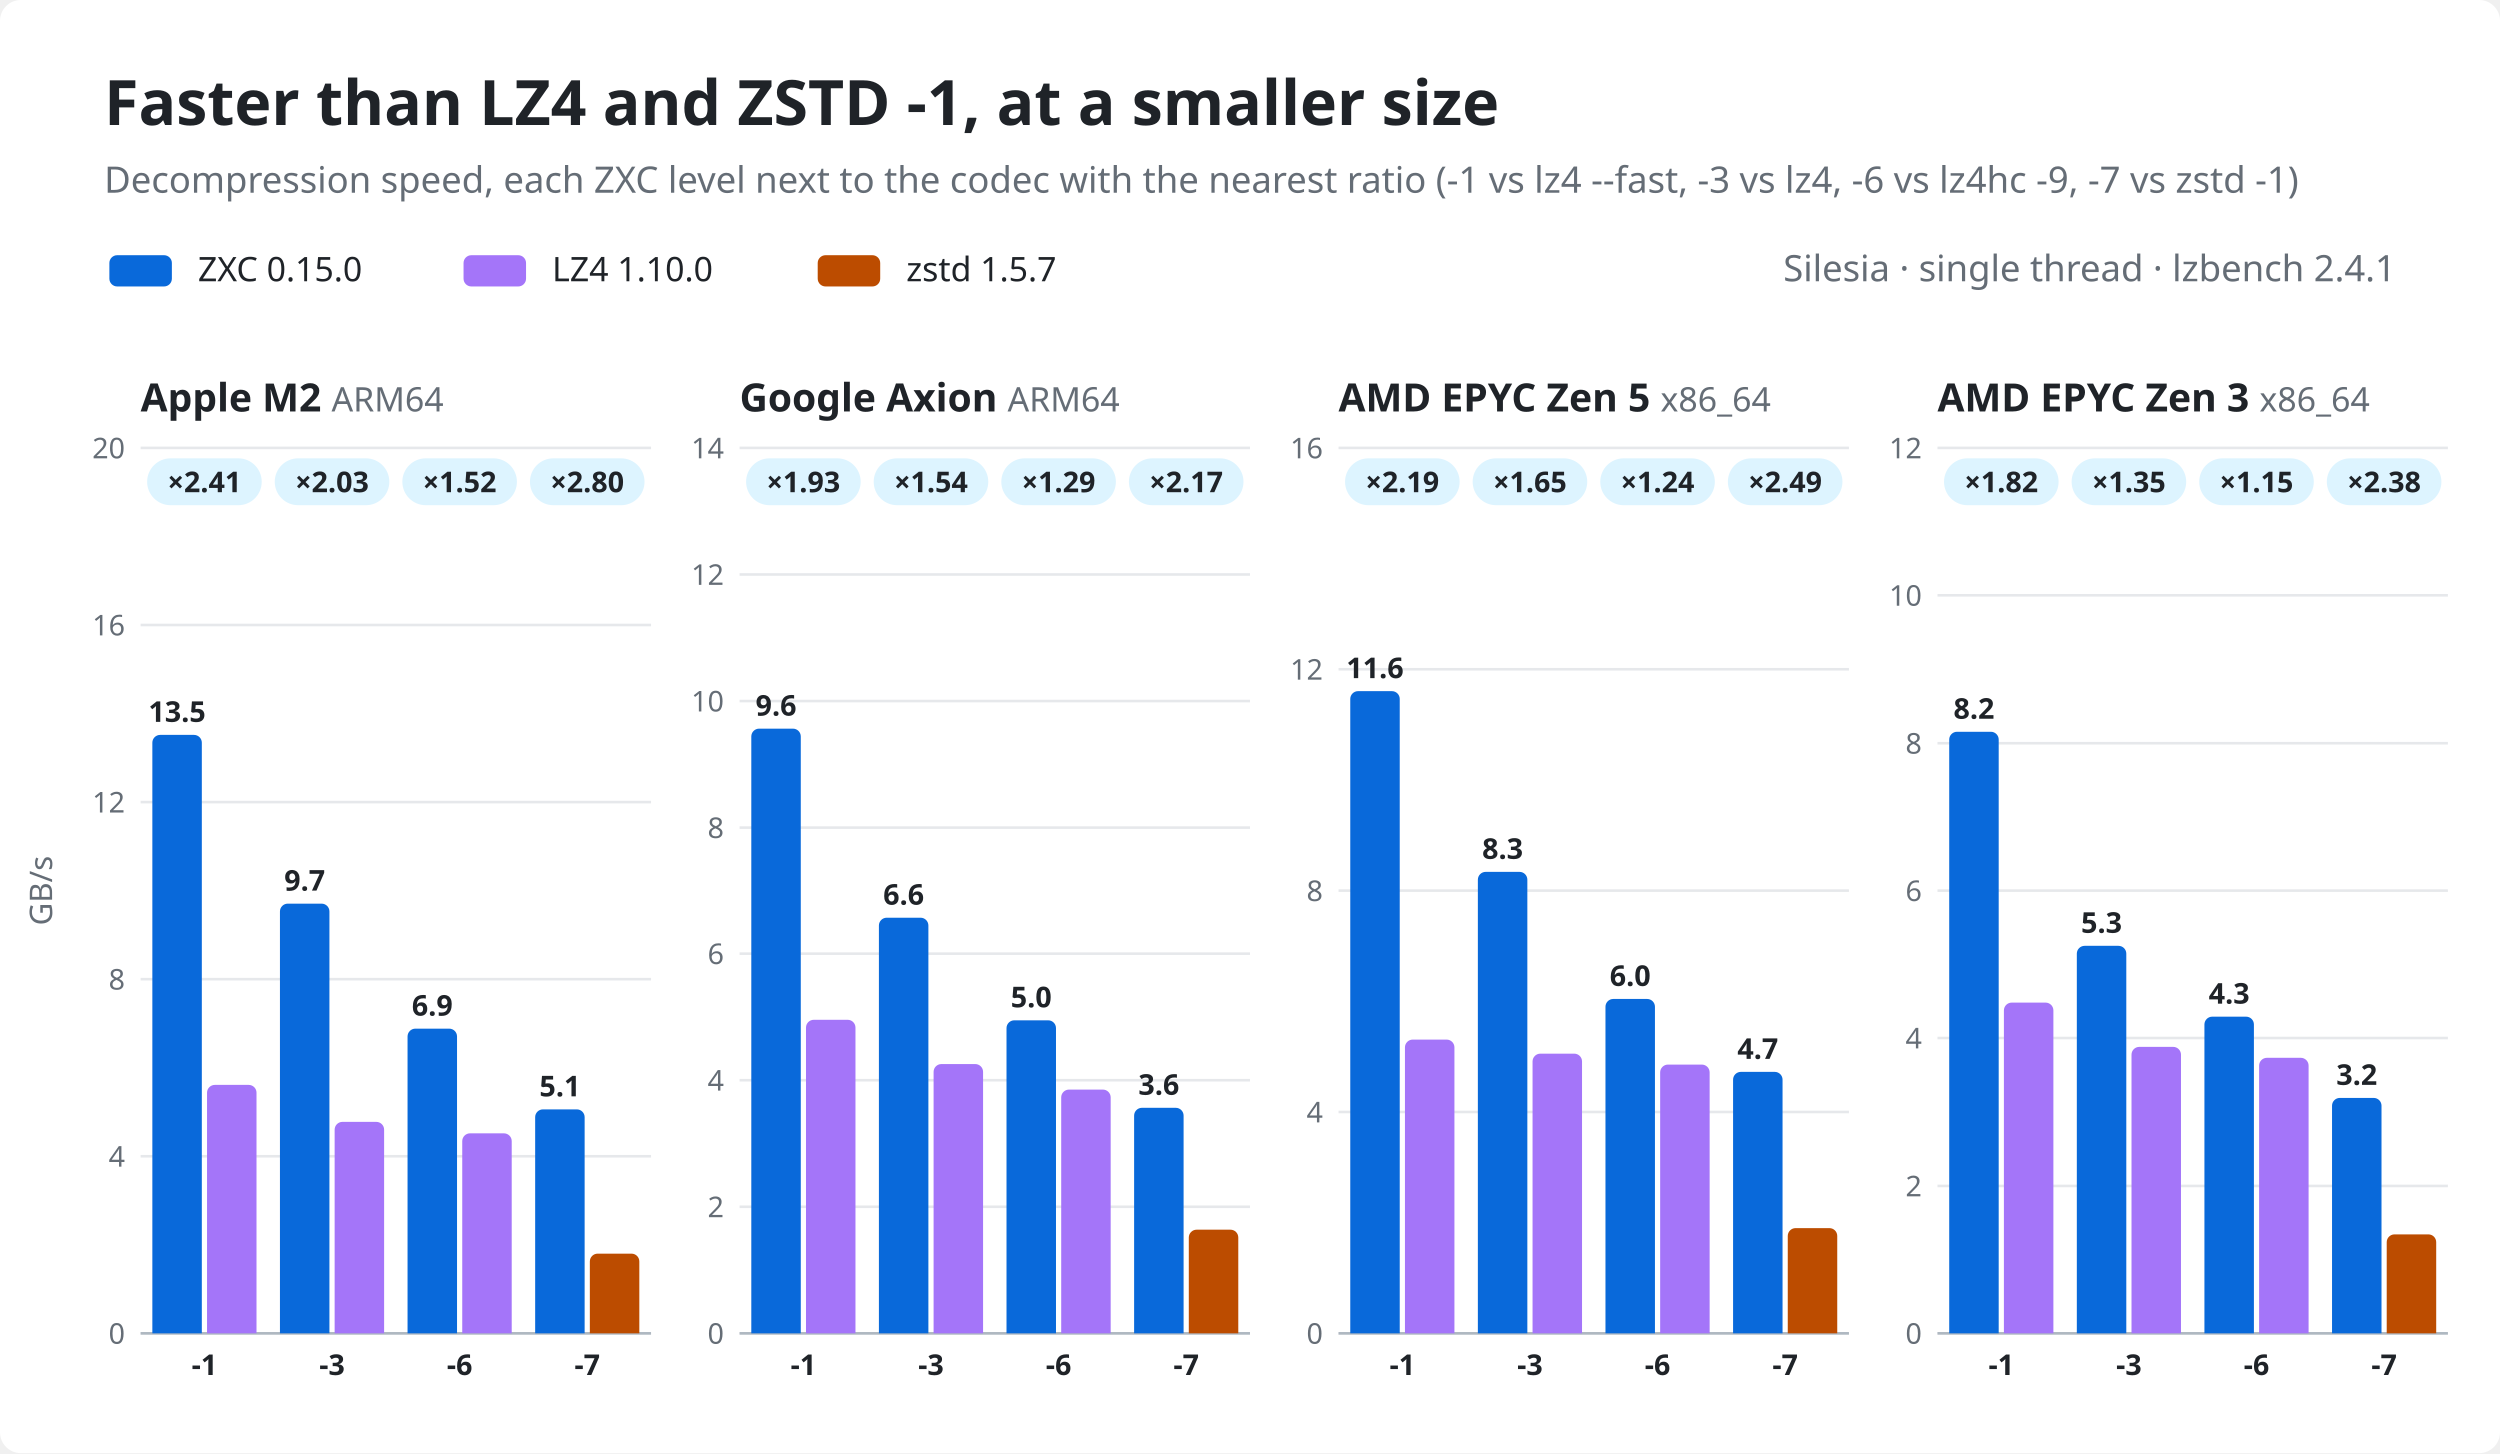
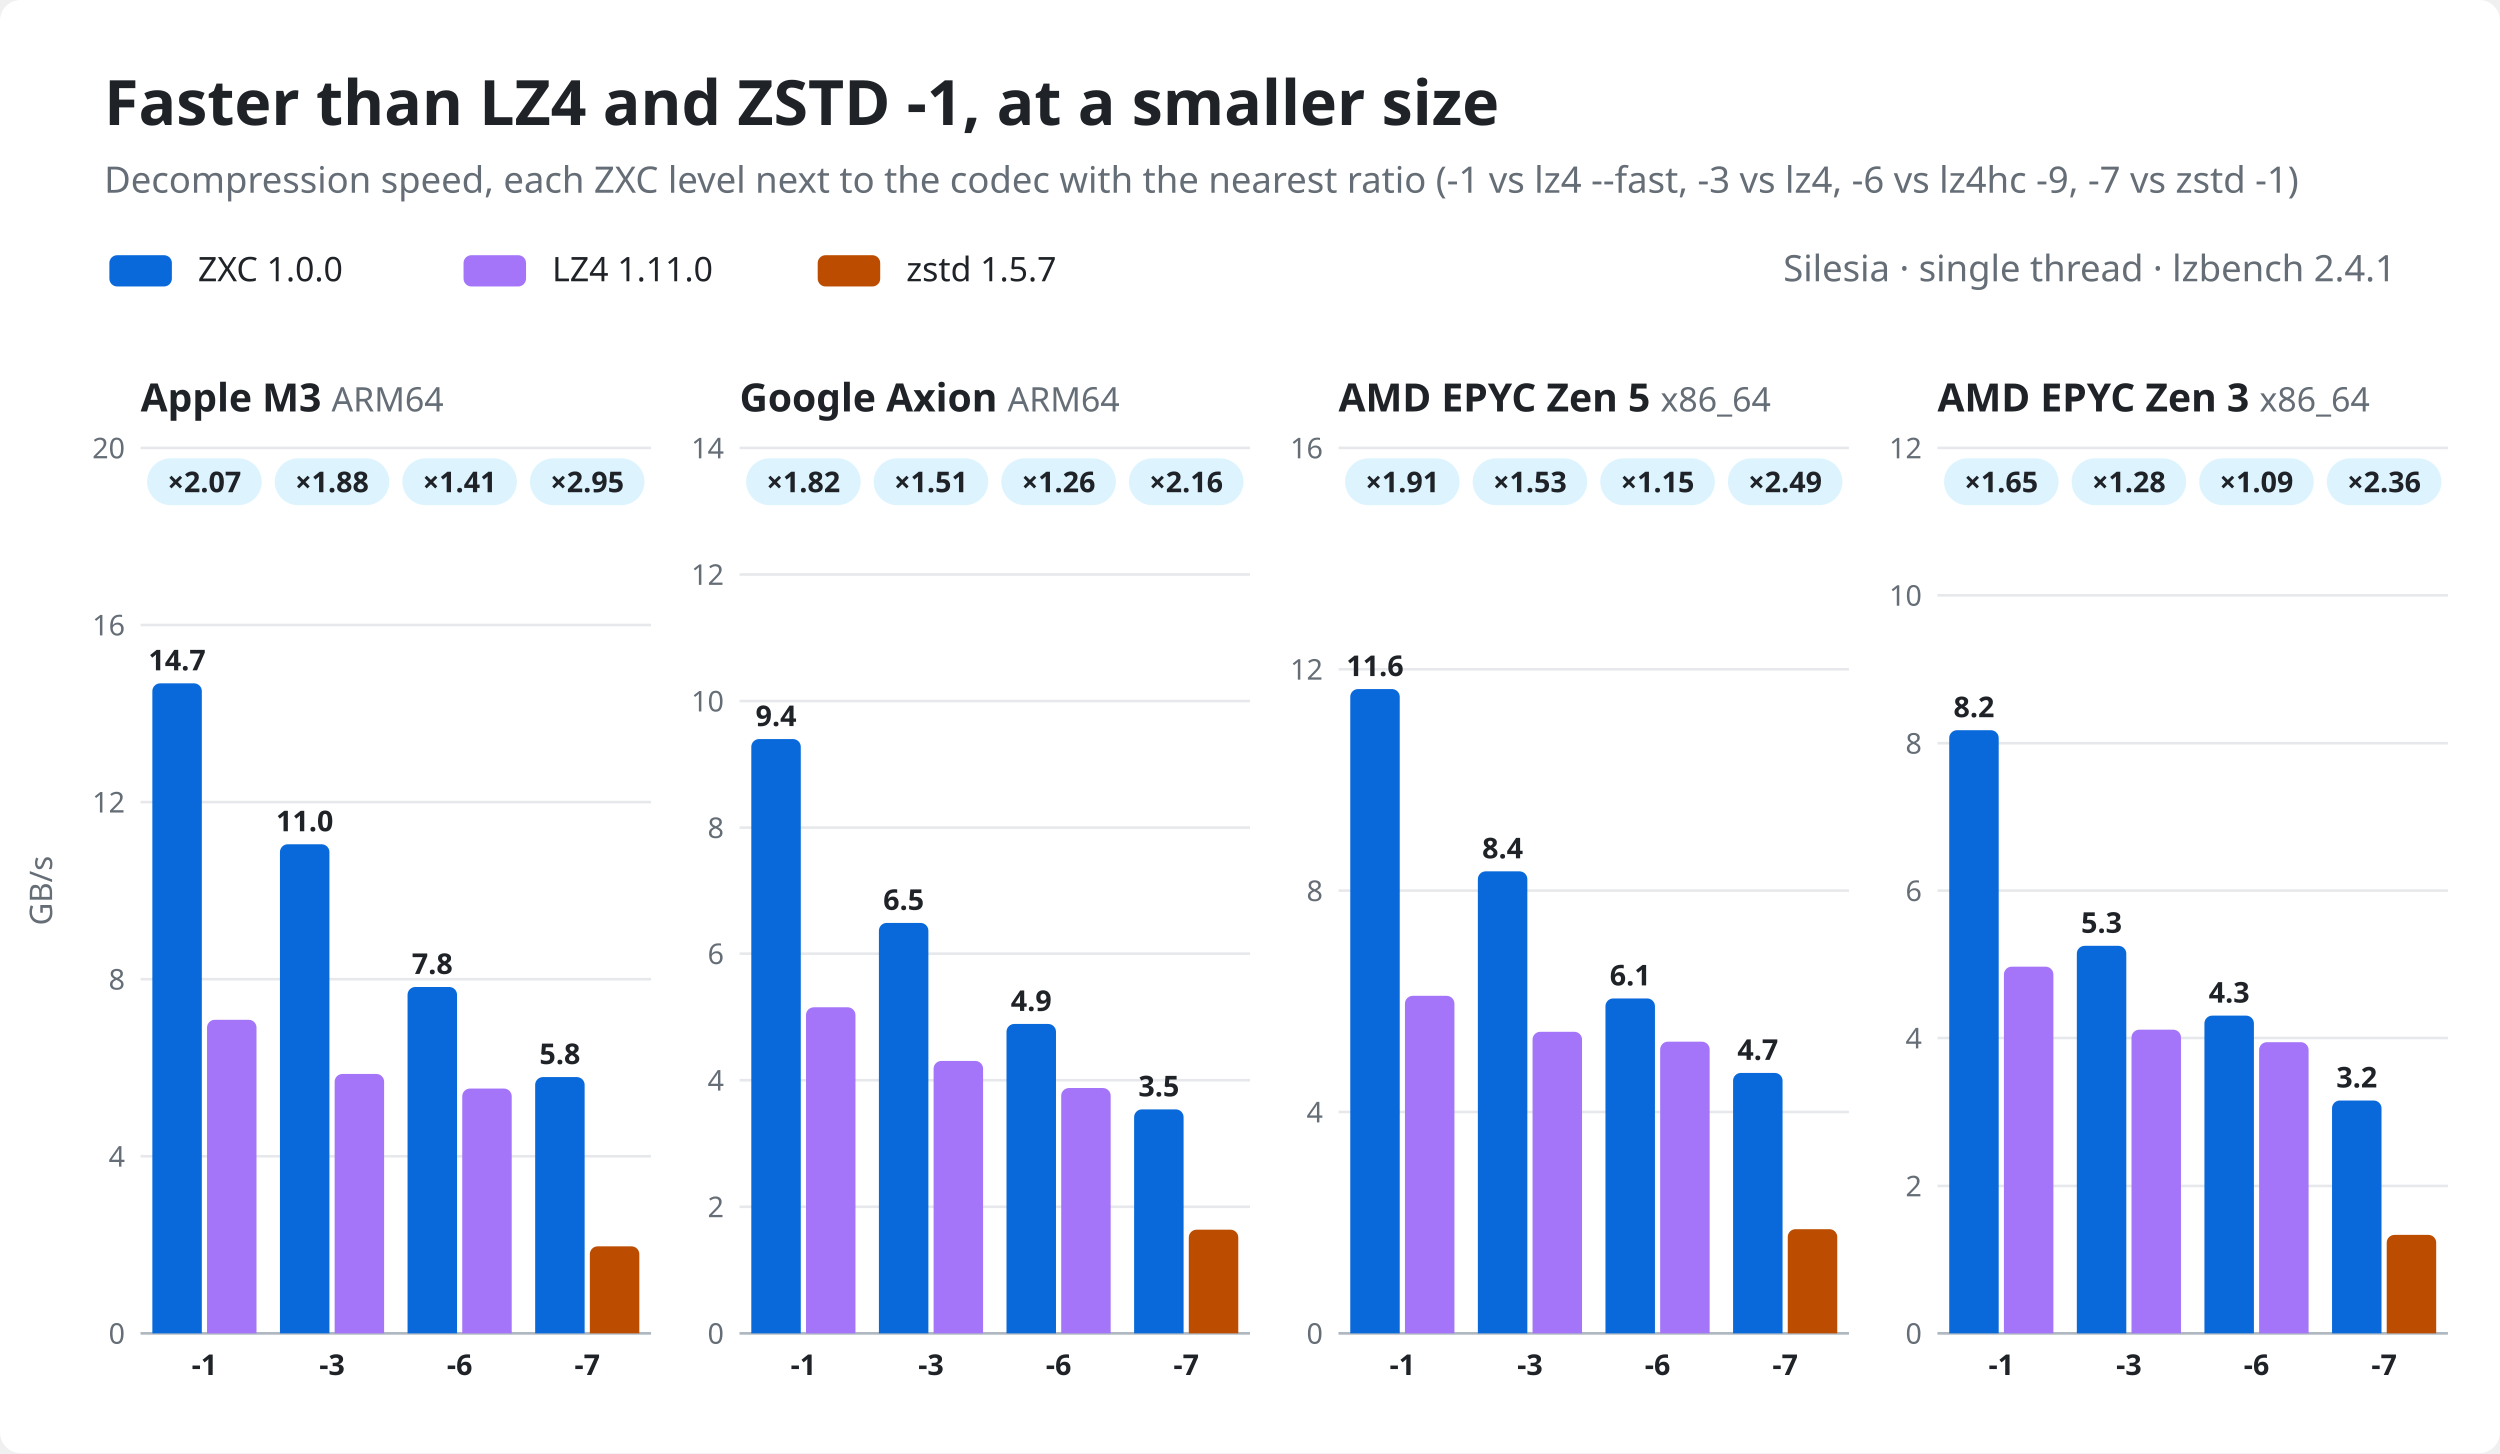
<svg xmlns="http://www.w3.org/2000/svg" viewBox="0 0 960 558" width="960" height="558" role="img" aria-label="Decompression speed of ZXC levels -1, -3, -6 and -7 next to lz4 --fast, lz4, lz4hc -9 and zstd -1 on four CPUs: ZXC is faster at a smaller size in every pair">
  <style>text{font-family:-apple-system,BlinkMacSystemFont,"Segoe UI","Noto Sans",Helvetica,Arial,sans-serif;font-size:11px}.t{font-size:24px;font-weight:700}.st{font-size:14px}.pt{font-size:15px;font-weight:600}.pa{font-size:13px;font-weight:400}.ax{font-size:12px}.b{font-weight:600}.lg{font-size:13px}.num{font-variant-numeric:tabular-nums}.grid,.axis{stroke-width:1}.bg{fill:#ffffff}text{fill:#1f2328}.mu{fill:#656d76}.grid{stroke:#e6e8eb}.axis{stroke:#afb8c1}.zp{fill:#0969da}.op{fill:#bc4c00}.wash{fill:#ddf4ff}.vp{fill:#a475f9}@media (prefers-color-scheme:dark){.bg{fill:#0d1117}text{fill:#e6edf3}.mu{fill:#8d96a0}.grid{stroke:#21262d}.axis{stroke:#3d444d}.zp{fill:#4493f8}.op{fill:#db6d28}.wash{fill:#0c2d6b}.vp{fill:#bc8cff}}.m{text-anchor:middle}.e{text-anchor:end}</style>
  <rect class="bg" width="960" height="558" rx="8" />
  <text x="40" y="48" class="t">Faster than LZ4 and ZSTD -1, at a smaller size</text>
  <text x="40" y="74" class="st mu">Decompression speed, each ZXC level next to the codec with the nearest ratio (-1 vs lz4 --fast, -3 vs lz4, -6 vs lz4hc -9, -7 vs zstd -1)</text>
  <rect class="zp" x="42" y="98" width="24" height="12" rx="3" />
-   <text x="76" y="108" class="lg">ZXC 0.15.0</text>
+   <text x="76" y="108" class="lg">ZXC 1.0.0</text>
  <rect class="vp" x="178" y="98" width="24" height="12" rx="3" />
-   <text x="212" y="108" class="lg">LZ4 1.10.0</text>
+   <text x="212" y="108" class="lg">LZ4 1.11.0</text>
  <rect class="op" x="314" y="98" width="24" height="12" rx="3" />
  <text x="348" y="108" class="lg">zstd 1.5.7</text>
  <text x="920" y="108" class="st mu e">Silesia · single thread · lzbench 2.4.1</text>
  <path class="grid" d="M54 512h196" />
  <text x="48" y="516" class="mu num e">0</text>
  <path class="grid" d="M54 444h196" />
  <text x="48" y="448" class="mu num e">4</text>
  <path class="grid" d="M54 376h196" />
  <text x="48" y="380" class="mu num e">8</text>
  <path class="grid" d="M54 308h196" />
  <text x="48" y="312" class="mu num e">12</text>
  <path class="grid" d="M54 240h196" />
  <text x="48" y="244" class="mu num e">16</text>
  <path class="grid" d="M54 172h196" />
  <text x="48" y="176" class="mu num e">20</text>
  <path class="axis" d="M54 512h196" />
  <text class="ax mu m" transform="translate(20 342) rotate(-90)">GB/s</text>
-   <text x="54" y="158" class="pt">Apple M2 <tspan class="pa mu">ARM64</tspan>
+   <text x="54" y="158" class="pt">Apple M3 <tspan class="pa mu">ARM64</tspan>
  </text>
-   <path class="zp" d="M58.5 512v-226.8a3 3 0 0 1 3 -3h13a3 3 0 0 1 3 3v226.8z" />
-   <path class="vp" d="M79.5 512v-92.4a3 3 0 0 1 3 -3h13a3 3 0 0 1 3 3v92.4z" />
-   <text x="68" y="277.2" class="num b m">13.5</text>
+   <path class="zp" d="M58.5 512v-246.6a3 3 0 0 1 3 -3h13a3 3 0 0 1 3 3v246.6z" />
+   <path class="vp" d="M79.5 512v-117.4a3 3 0 0 1 3 -3h13a3 3 0 0 1 3 3v117.4z" />
+   <text x="68" y="257.4" class="num b m">14.7</text>
  <rect class="wash" x="56.5" y="176" width="44" height="18" rx="9" />
-   <text x="78.5" y="189" class="b num m">×2.41</text>
+   <text x="78.5" y="189" class="b num m">×2.07</text>
  <text x="78.5" y="528" class="b m">-1</text>
-   <path class="zp" d="M107.5 512v-162a3 3 0 0 1 3 -3h13a3 3 0 0 1 3 3v162z" />
-   <path class="vp" d="M128.5 512v-78.2a3 3 0 0 1 3 -3h13a3 3 0 0 1 3 3v78.2z" />
-   <text x="117" y="342" class="num b m">9.7</text>
+   <path class="zp" d="M107.5 512v-184.8a3 3 0 0 1 3 -3h13a3 3 0 0 1 3 3v184.8z" />
+   <path class="vp" d="M128.5 512v-96.6a3 3 0 0 1 3 -3h13a3 3 0 0 1 3 3v96.6z" />
+   <text x="117" y="319.2" class="num b m">11.0</text>
  <rect class="wash" x="105.5" y="176" width="44" height="18" rx="9" />
-   <text x="127.5" y="189" class="b num m">×2.03</text>
+   <text x="127.5" y="189" class="b num m">×1.88</text>
  <text x="127.5" y="528" class="b m">-3</text>
-   <path class="zp" d="M156.5 512v-114a3 3 0 0 1 3 -3h13a3 3 0 0 1 3 3v114z" />
-   <path class="vp" d="M177.5 512v-73.8a3 3 0 0 1 3 -3h13a3 3 0 0 1 3 3v73.8z" />
-   <text x="166" y="390" class="num b m">6.9</text>
+   <path class="zp" d="M156.5 512v-130a3 3 0 0 1 3 -3h13a3 3 0 0 1 3 3v130z" />
+   <path class="vp" d="M177.5 512v-91a3 3 0 0 1 3 -3h13a3 3 0 0 1 3 3v91z" />
+   <text x="166" y="374" class="num b m">7.8</text>
  <rect class="wash" x="154.5" y="176" width="44" height="18" rx="9" />
-   <text x="176.5" y="189" class="b num m">×1.52</text>
+   <text x="176.5" y="189" class="b num m">×1.41</text>
  <text x="176.5" y="528" class="b m">-6</text>
-   <path class="zp" d="M205.5 512v-83a3 3 0 0 1 3 -3h13a3 3 0 0 1 3 3v83z" />
-   <path class="op" d="M226.5 512v-27.6a3 3 0 0 1 3 -3h13a3 3 0 0 1 3 3v27.6z" />
-   <text x="215" y="421" class="num b m">5.1</text>
+   <path class="zp" d="M205.5 512v-95.4a3 3 0 0 1 3 -3h13a3 3 0 0 1 3 3v95.4z" />
+   <path class="op" d="M226.5 512v-30.4a3 3 0 0 1 3 -3h13a3 3 0 0 1 3 3v30.4z" />
+   <text x="215" y="408.6" class="num b m">5.8</text>
  <rect class="wash" x="203.5" y="176" width="44" height="18" rx="9" />
-   <text x="225.5" y="189" class="b num m">×2.80</text>
+   <text x="225.5" y="189" class="b num m">×2.95</text>
  <text x="225.5" y="528" class="b m">-7</text>
  <path class="grid" d="M284 512h196" />
  <text x="278" y="516" class="mu num e">0</text>
  <path class="grid" d="M284 463.4h196" />
  <text x="278" y="467.4" class="mu num e">2</text>
  <path class="grid" d="M284 414.8h196" />
  <text x="278" y="418.8" class="mu num e">4</text>
  <path class="grid" d="M284 366.2h196" />
  <text x="278" y="370.2" class="mu num e">6</text>
  <path class="grid" d="M284 317.8h196" />
  <text x="278" y="321.8" class="mu num e">8</text>
  <path class="grid" d="M284 269.2h196" />
  <text x="278" y="273.2" class="mu num e">10</text>
  <path class="grid" d="M284 220.6h196" />
  <text x="278" y="224.6" class="mu num e">12</text>
  <path class="grid" d="M284 172h196" />
  <text x="278" y="176" class="mu num e">14</text>
  <path class="axis" d="M284 512h196" />
  <text x="284" y="158" class="pt">Google Axion <tspan class="pa mu">ARM64</tspan>
  </text>
-   <path class="zp" d="M288.5 512v-229.2a3 3 0 0 1 3 -3h13a3 3 0 0 1 3 3v229.2z" />
-   <path class="vp" d="M309.5 512v-117.4a3 3 0 0 1 3 -3h13a3 3 0 0 1 3 3v117.4z" />
-   <text x="298" y="274.8" class="num b m">9.6</text>
+   <path class="zp" d="M288.5 512v-225.2a3 3 0 0 1 3 -3h13a3 3 0 0 1 3 3v225.2z" />
+   <path class="vp" d="M309.5 512v-122.2a3 3 0 0 1 3 -3h13a3 3 0 0 1 3 3v122.2z" />
+   <text x="298" y="278.8" class="num b m">9.4</text>
  <rect class="wash" x="286.5" y="176" width="44" height="18" rx="9" />
-   <text x="308.5" y="189" class="b num m">×1.93</text>
+   <text x="308.5" y="189" class="b num m">×1.82</text>
  <text x="308.5" y="528" class="b m">-1</text>
-   <path class="zp" d="M337.5 512v-156.6a3 3 0 0 1 3 -3h13a3 3 0 0 1 3 3v156.6z" />
-   <path class="vp" d="M358.5 512v-100.4a3 3 0 0 1 3 -3h13a3 3 0 0 1 3 3v100.4z" />
-   <text x="347" y="347.4" class="num b m">6.6</text>
+   <path class="zp" d="M337.5 512v-154.6a3 3 0 0 1 3 -3h13a3 3 0 0 1 3 3v154.6z" />
+   <path class="vp" d="M358.5 512v-101.6a3 3 0 0 1 3 -3h13a3 3 0 0 1 3 3v101.6z" />
+   <text x="347" y="349.4" class="num b m">6.5</text>
  <rect class="wash" x="335.5" y="176" width="44" height="18" rx="9" />
-   <text x="357.5" y="189" class="b num m">×1.54</text>
+   <text x="357.5" y="189" class="b num m">×1.51</text>
  <text x="357.5" y="528" class="b m">-3</text>
-   <path class="zp" d="M386.5 512v-117.2a3 3 0 0 1 3 -3h13a3 3 0 0 1 3 3v117.2z" />
-   <path class="vp" d="M407.5 512v-90.6a3 3 0 0 1 3 -3h13a3 3 0 0 1 3 3v90.6z" />
-   <text x="396" y="386.8" class="num b m">5.0</text>
+   <path class="zp" d="M386.5 512v-115.8a3 3 0 0 1 3 -3h13a3 3 0 0 1 3 3v115.8z" />
+   <path class="vp" d="M407.5 512v-91.2a3 3 0 0 1 3 -3h13a3 3 0 0 1 3 3v91.2z" />
+   <text x="396" y="388.2" class="num b m">4.9</text>
  <rect class="wash" x="384.5" y="176" width="44" height="18" rx="9" />
-   <text x="406.5" y="189" class="b num m">×1.29</text>
+   <text x="406.5" y="189" class="b num m">×1.26</text>
  <text x="406.5" y="528" class="b m">-6</text>
-   <path class="zp" d="M435.5 512v-83.6a3 3 0 0 1 3 -3h13a3 3 0 0 1 3 3v83.6z" />
+   <path class="zp" d="M435.5 512v-83a3 3 0 0 1 3 -3h13a3 3 0 0 1 3 3v83z" />
  <path class="op" d="M456.5 512v-36.8a3 3 0 0 1 3 -3h13a3 3 0 0 1 3 3v36.8z" />
-   <text x="445" y="420.4" class="num b m">3.6</text>
+   <text x="445" y="421" class="num b m">3.5</text>
  <rect class="wash" x="433.5" y="176" width="44" height="18" rx="9" />
-   <text x="455.5" y="189" class="b num m">×2.17</text>
+   <text x="455.5" y="189" class="b num m">×2.16</text>
  <text x="455.5" y="528" class="b m">-7</text>
  <path class="grid" d="M514 512h196" />
  <text x="508" y="516" class="mu num e">0</text>
  <path class="grid" d="M514 427h196" />
  <text x="508" y="431" class="mu num e">4</text>
  <path class="grid" d="M514 342h196" />
  <text x="508" y="346" class="mu num e">8</text>
  <path class="grid" d="M514 257h196" />
  <text x="508" y="261" class="mu num e">12</text>
  <path class="grid" d="M514 172h196" />
  <text x="508" y="176" class="mu num e">16</text>
  <path class="axis" d="M514 512h196" />
  <text x="514" y="158" class="pt">AMD EPYC Zen 5 <tspan class="pa mu">x86_64</tspan>
  </text>
-   <path class="zp" d="M518.5 512v-243.6a3 3 0 0 1 3 -3h13a3 3 0 0 1 3 3v243.6z" />
-   <path class="vp" d="M539.5 512v-109.8a3 3 0 0 1 3 -3h13a3 3 0 0 1 3 3v109.8z" />
-   <text x="528" y="260.4" class="num b m">11.6</text>
+   <path class="zp" d="M518.5 512v-244.4a3 3 0 0 1 3 -3h13a3 3 0 0 1 3 3v244.4z" />
+   <path class="vp" d="M539.5 512v-126.6a3 3 0 0 1 3 -3h13a3 3 0 0 1 3 3v126.6z" />
+   <text x="528" y="259.6" class="num b m">11.6</text>
  <rect class="wash" x="516.5" y="176" width="44" height="18" rx="9" />
-   <text x="538.5" y="189" class="b num m">×2.19</text>
+   <text x="538.5" y="189" class="b num m">×1.91</text>
  <text x="538.5" y="528" class="b m">-1</text>
-   <path class="zp" d="M567.5 512v-174.2a3 3 0 0 1 3 -3h13a3 3 0 0 1 3 3v174.2z" />
-   <path class="vp" d="M588.5 512v-104.4a3 3 0 0 1 3 -3h13a3 3 0 0 1 3 3v104.4z" />
-   <text x="577" y="329.8" class="num b m">8.3</text>
+   <path class="zp" d="M567.5 512v-174.4a3 3 0 0 1 3 -3h13a3 3 0 0 1 3 3v174.4z" />
+   <path class="vp" d="M588.5 512v-112.8a3 3 0 0 1 3 -3h13a3 3 0 0 1 3 3v112.8z" />
+   <text x="577" y="329.6" class="num b m">8.4</text>
  <rect class="wash" x="565.5" y="176" width="44" height="18" rx="9" />
-   <text x="587.5" y="189" class="b num m">×1.65</text>
+   <text x="587.5" y="189" class="b num m">×1.53</text>
  <text x="587.5" y="528" class="b m">-3</text>
-   <path class="zp" d="M616.5 512v-125.4a3 3 0 0 1 3 -3h13a3 3 0 0 1 3 3v125.4z" />
-   <path class="vp" d="M637.5 512v-100.2a3 3 0 0 1 3 -3h13a3 3 0 0 1 3 3v100.2z" />
-   <text x="626" y="378.6" class="num b m">6.0</text>
+   <path class="zp" d="M616.5 512v-125.6a3 3 0 0 1 3 -3h13a3 3 0 0 1 3 3v125.6z" />
+   <path class="vp" d="M637.5 512v-109a3 3 0 0 1 3 -3h13a3 3 0 0 1 3 3v109z" />
+   <text x="626" y="378.4" class="num b m">6.1</text>
  <rect class="wash" x="614.5" y="176" width="44" height="18" rx="9" />
-   <text x="636.5" y="189" class="b num m">×1.24</text>
+   <text x="636.5" y="189" class="b num m">×1.15</text>
  <text x="636.5" y="528" class="b m">-6</text>
-   <path class="zp" d="M665.5 512v-97.4a3 3 0 0 1 3 -3h13a3 3 0 0 1 3 3v97.4z" />
-   <path class="op" d="M686.5 512v-37.4a3 3 0 0 1 3 -3h13a3 3 0 0 1 3 3v37.4z" />
-   <text x="675" y="406.6" class="num b m">4.7</text>
+   <path class="zp" d="M665.5 512v-97a3 3 0 0 1 3 -3h13a3 3 0 0 1 3 3v97z" />
+   <path class="op" d="M686.5 512v-37a3 3 0 0 1 3 -3h13a3 3 0 0 1 3 3v37z" />
+   <text x="675" y="407" class="num b m">4.7</text>
  <rect class="wash" x="663.5" y="176" width="44" height="18" rx="9" />
  <text x="685.5" y="189" class="b num m">×2.49</text>
  <text x="685.5" y="528" class="b m">-7</text>
  <path class="grid" d="M744 512h196" />
  <text x="738" y="516" class="mu num e">0</text>
  <path class="grid" d="M744 455.4h196" />
  <text x="738" y="459.4" class="mu num e">2</text>
  <path class="grid" d="M744 398.6h196" />
  <text x="738" y="402.6" class="mu num e">4</text>
  <path class="grid" d="M744 342h196" />
  <text x="738" y="346" class="mu num e">6</text>
  <path class="grid" d="M744 285.4h196" />
  <text x="738" y="289.4" class="mu num e">8</text>
  <path class="grid" d="M744 228.6h196" />
  <text x="738" y="232.6" class="mu num e">10</text>
  <path class="grid" d="M744 172h196" />
  <text x="738" y="176" class="mu num e">12</text>
  <path class="axis" d="M744 512h196" />
  <text x="744" y="158" class="pt">AMD EPYC Zen 3 <tspan class="pa mu">x86_64</tspan>
  </text>
-   <path class="zp" d="M748.5 512v-228a3 3 0 0 1 3 -3h13a3 3 0 0 1 3 3v228z" />
-   <path class="vp" d="M769.5 512v-124a3 3 0 0 1 3 -3h13a3 3 0 0 1 3 3v124z" />
-   <text x="758" y="276" class="num b m">8.2</text>
+   <path class="zp" d="M748.5 512v-228.6a3 3 0 0 1 3 -3h13a3 3 0 0 1 3 3v228.6z" />
+   <path class="vp" d="M769.5 512v-137.8a3 3 0 0 1 3 -3h13a3 3 0 0 1 3 3v137.8z" />
+   <text x="758" y="275.4" class="num b m">8.2</text>
  <rect class="wash" x="746.5" y="176" width="44" height="18" rx="9" />
-   <text x="768.5" y="189" class="b num m">×1.82</text>
+   <text x="768.5" y="189" class="b num m">×1.65</text>
  <text x="768.5" y="528" class="b m">-1</text>
  <path class="zp" d="M797.5 512v-145.8a3 3 0 0 1 3 -3h13a3 3 0 0 1 3 3v145.8z" />
-   <path class="vp" d="M818.5 512v-107a3 3 0 0 1 3 -3h13a3 3 0 0 1 3 3v107z" />
+   <path class="vp" d="M818.5 512v-113.6a3 3 0 0 1 3 -3h13a3 3 0 0 1 3 3v113.6z" />
  <text x="807" y="358.2" class="num b m">5.3</text>
  <rect class="wash" x="795.5" y="176" width="44" height="18" rx="9" />
-   <text x="817.5" y="189" class="b num m">×1.35</text>
+   <text x="817.5" y="189" class="b num m">×1.28</text>
  <text x="817.5" y="528" class="b m">-3</text>
-   <path class="zp" d="M846.5 512v-118.6a3 3 0 0 1 3 -3h13a3 3 0 0 1 3 3v118.6z" />
-   <path class="vp" d="M867.5 512v-102.8a3 3 0 0 1 3 -3h13a3 3 0 0 1 3 3v102.8z" />
-   <text x="856" y="385.4" class="num b m">4.3</text>
+   <path class="zp" d="M846.5 512v-119a3 3 0 0 1 3 -3h13a3 3 0 0 1 3 3v119z" />
+   <path class="vp" d="M867.5 512v-108.8a3 3 0 0 1 3 -3h13a3 3 0 0 1 3 3v108.8z" />
+   <text x="856" y="385" class="num b m">4.3</text>
  <rect class="wash" x="844.5" y="176" width="44" height="18" rx="9" />
-   <text x="866.5" y="189" class="b num m">×1.15</text>
+   <text x="866.5" y="189" class="b num m">×1.09</text>
  <text x="866.5" y="528" class="b m">-6</text>
-   <path class="zp" d="M895.5 512v-87.4a3 3 0 0 1 3 -3h13a3 3 0 0 1 3 3v87.4z" />
-   <path class="op" d="M916.5 512v-35a3 3 0 0 1 3 -3h13a3 3 0 0 1 3 3v35z" />
-   <text x="905" y="416.6" class="num b m">3.2</text>
+   <path class="zp" d="M895.5 512v-86.4a3 3 0 0 1 3 -3h13a3 3 0 0 1 3 3v86.4z" />
+   <path class="op" d="M916.5 512v-34.8a3 3 0 0 1 3 -3h13a3 3 0 0 1 3 3v34.8z" />
+   <text x="905" y="417.6" class="num b m">3.2</text>
  <rect class="wash" x="893.5" y="176" width="44" height="18" rx="9" />
-   <text x="915.5" y="189" class="b num m">×2.38</text>
+   <text x="915.5" y="189" class="b num m">×2.36</text>
  <text x="915.5" y="528" class="b m">-7</text>
</svg>
